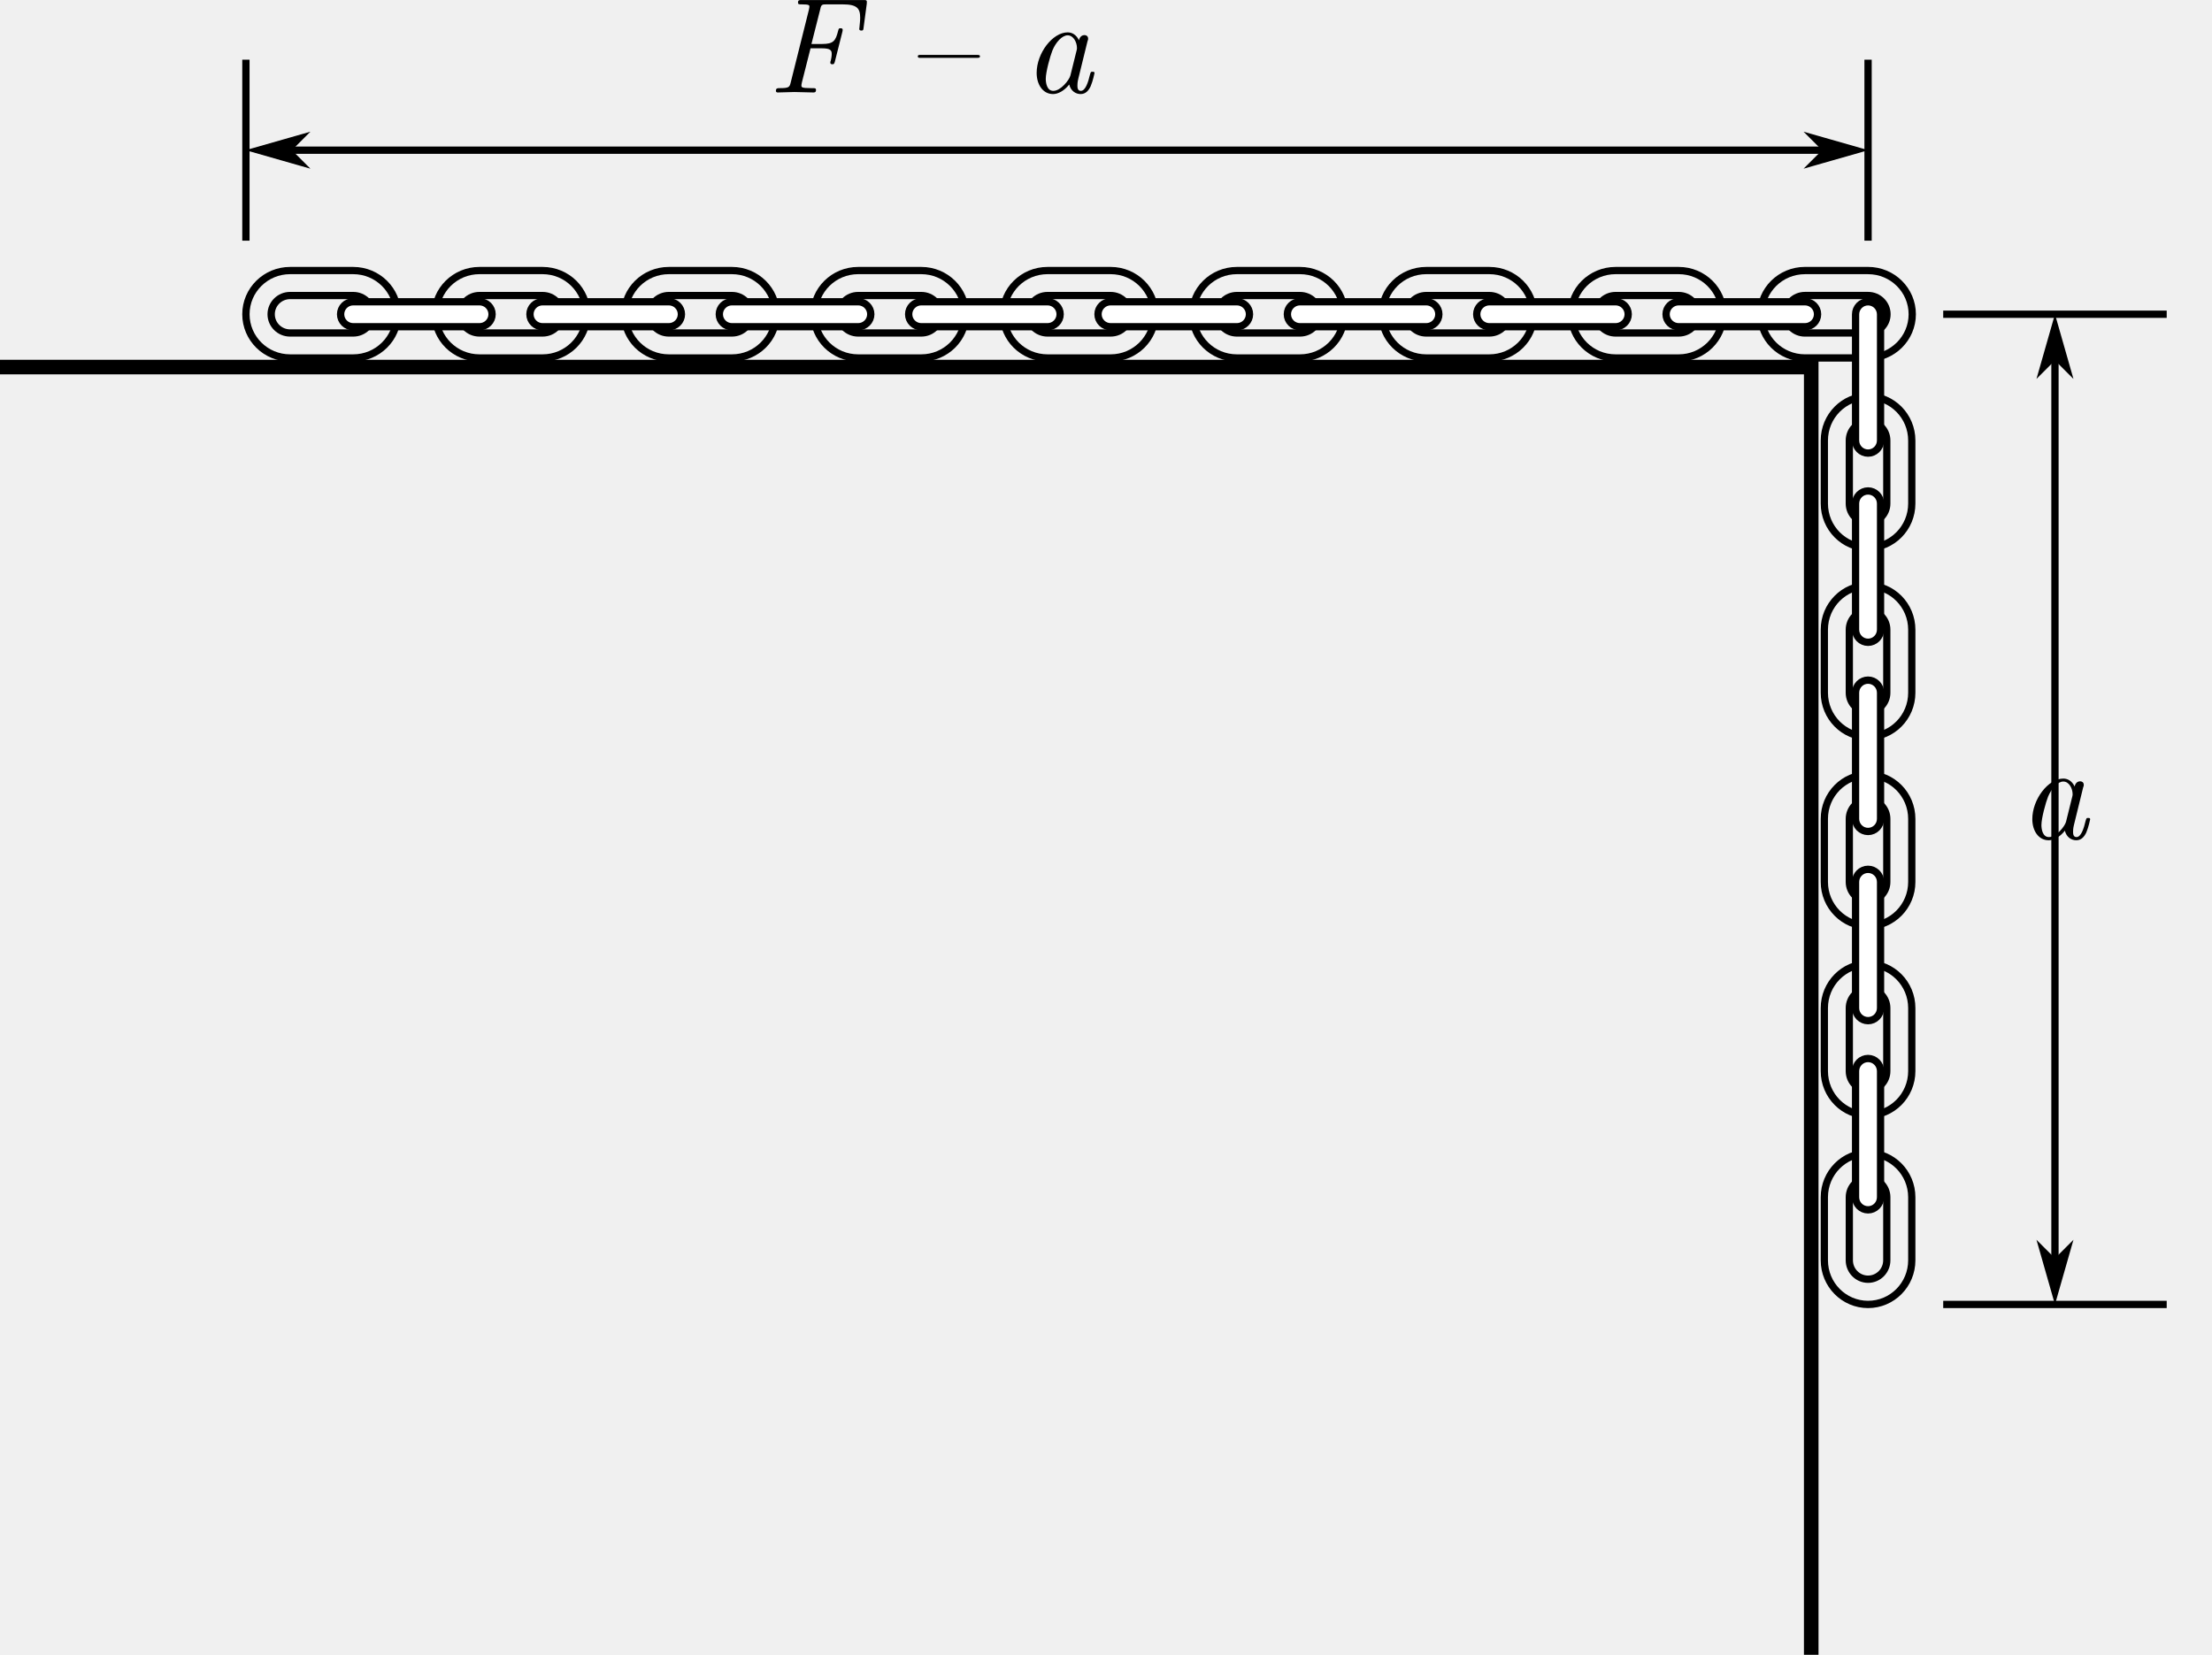
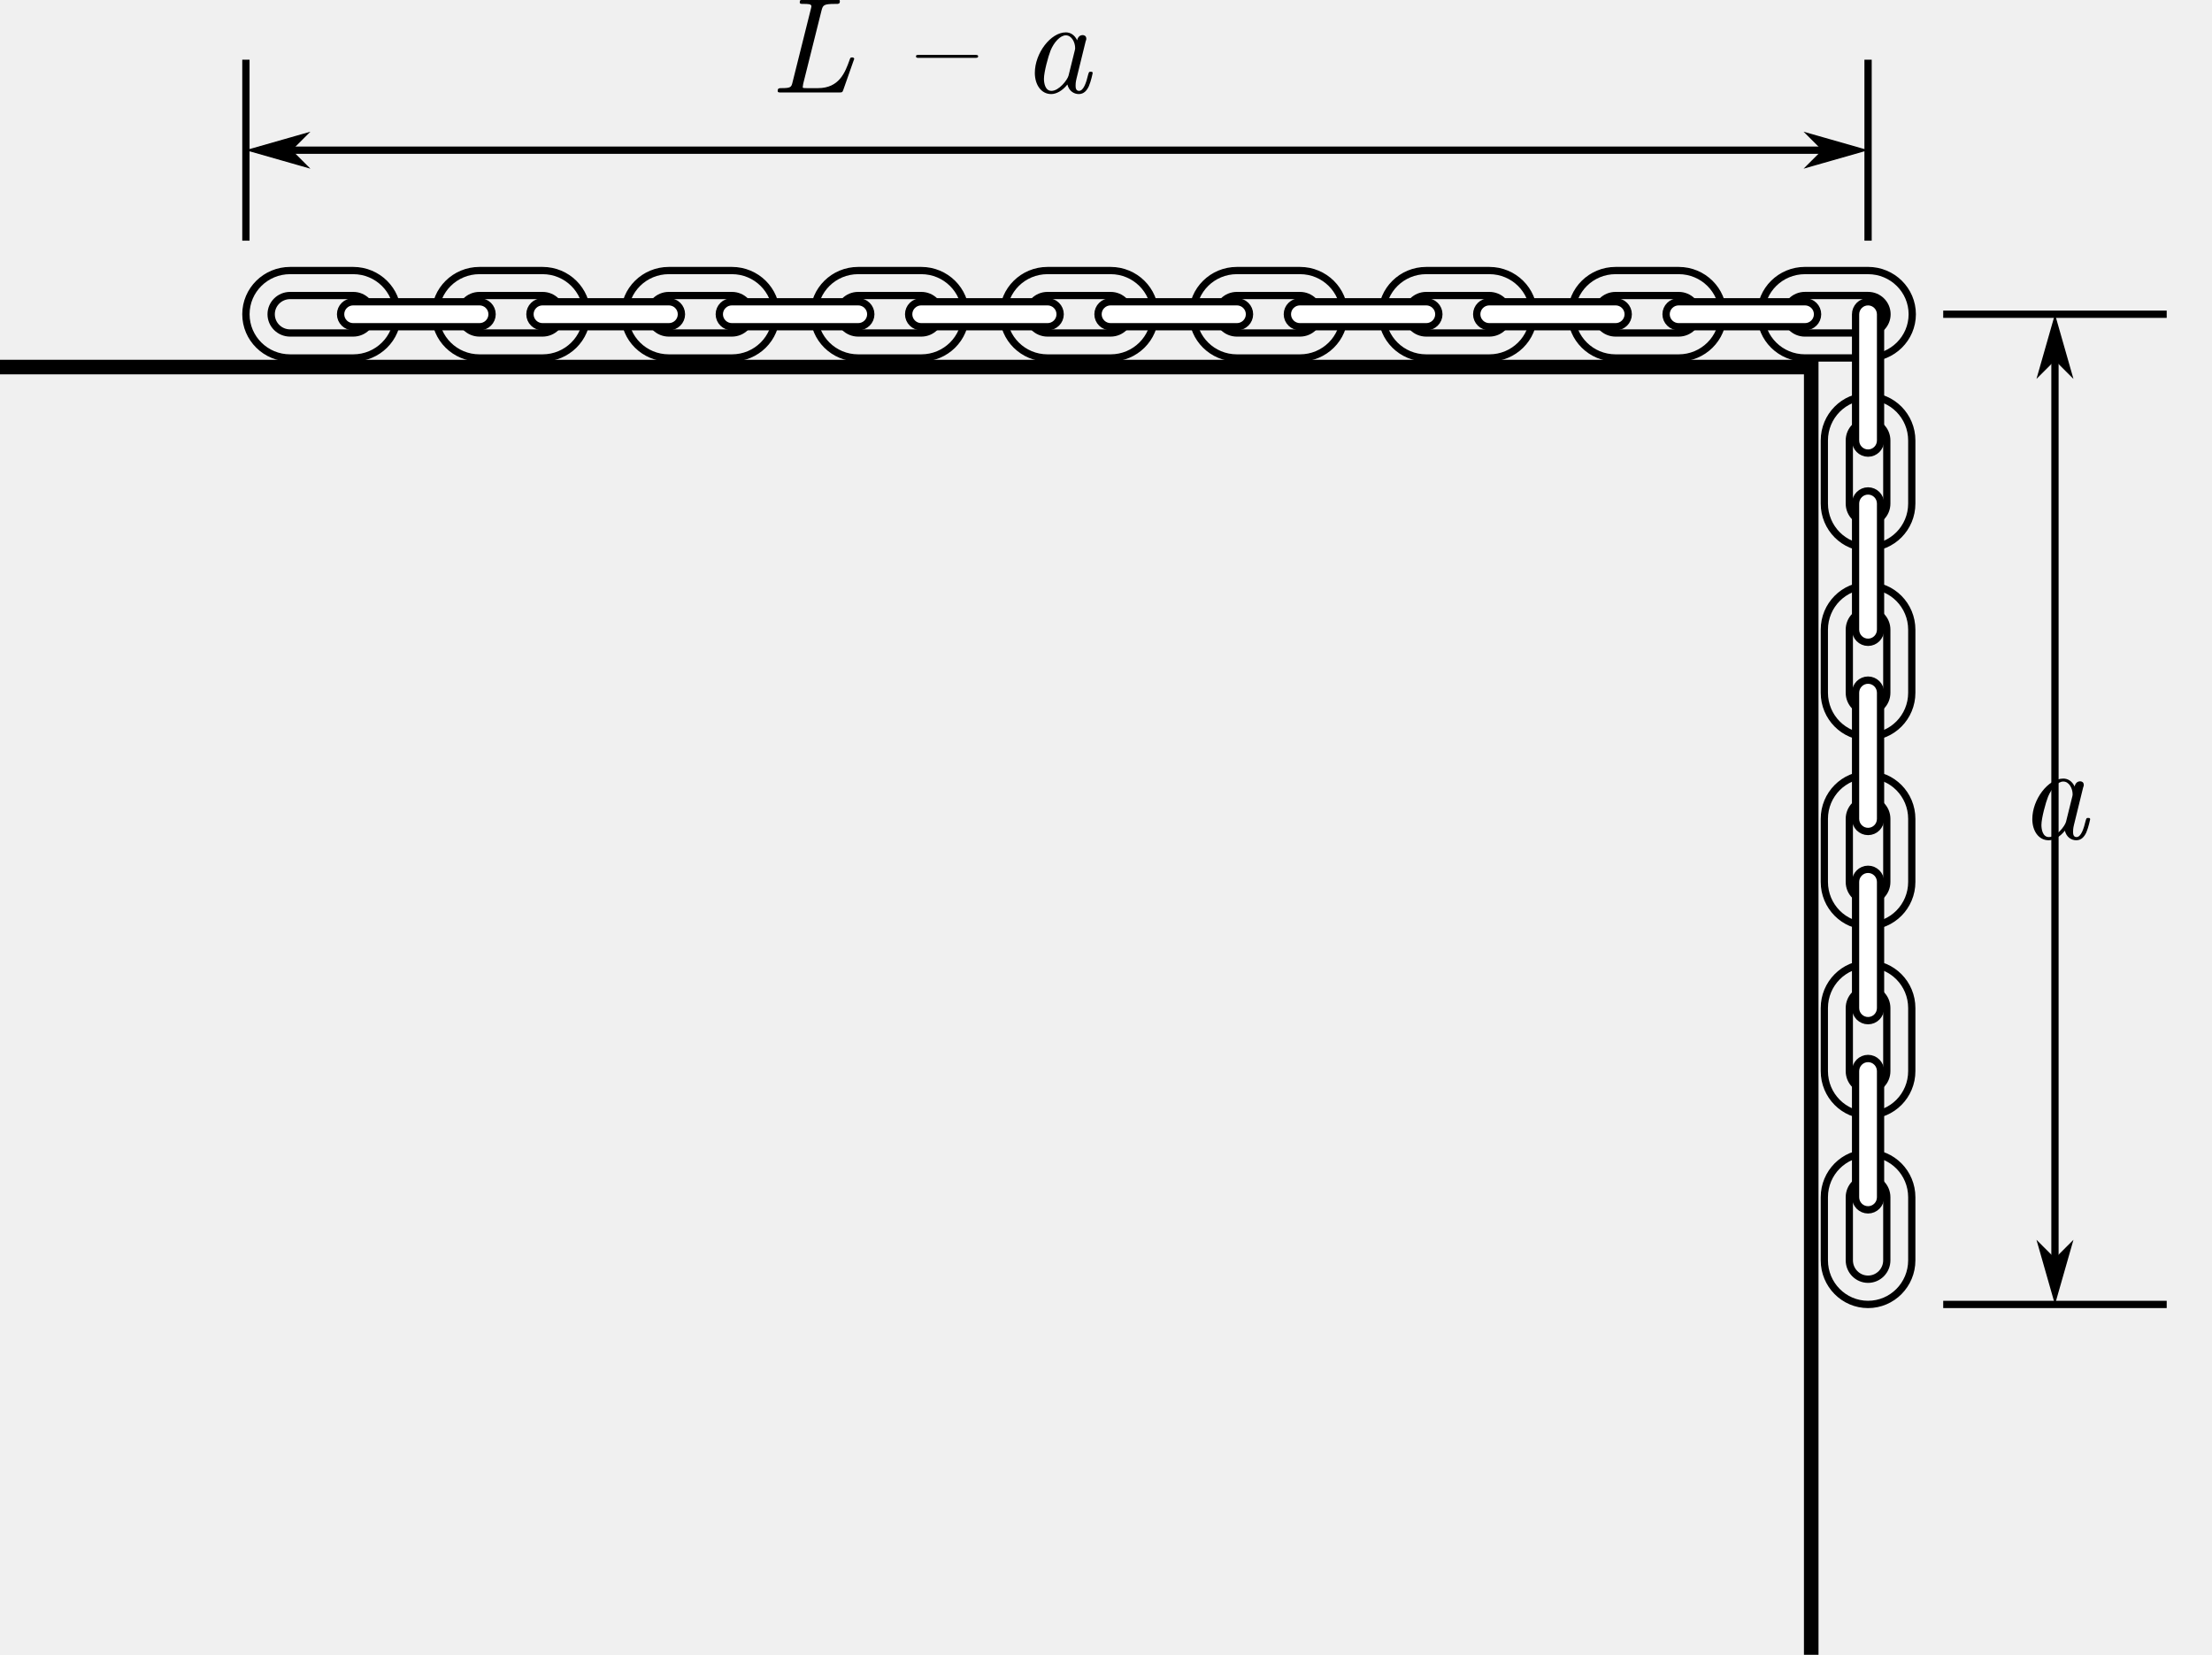
<svg xmlns="http://www.w3.org/2000/svg" version="1.1" id="svg2848" width="151.776" height="113.575" viewBox="0 0 151.776 113.575">
  <defs id="defs2852">
    <marker style="overflow:visible" id="marker991" refX="0" refY="0" orient="auto">
      <path transform="matrix(0.4,0,0,0.4,4,0)" style="fill:#000000;fill-opacity:1;fill-rule:evenodd;stroke:#000000;stroke-width:1pt;stroke-opacity:1" d="M 0,0 5,-5 -12.5,0 5,5 Z" id="path989" />
    </marker>
    <marker style="overflow:visible" id="marker957" refX="0" refY="0" orient="auto">
      <path transform="matrix(-0.4,0,0,-0.4,-4,0)" style="fill:#000000;fill-opacity:1;fill-rule:evenodd;stroke:#000000;stroke-width:1pt;stroke-opacity:1" d="M 0,0 5,-5 -12.5,0 5,5 Z" id="path955" />
    </marker>
    <marker style="overflow:visible" id="Arrow1Mstart" refX="0" refY="0" orient="auto">
      <path transform="matrix(0.4,0,0,0.4,4,0)" style="fill:#000000;fill-opacity:1;fill-rule:evenodd;stroke:#000000;stroke-width:1pt;stroke-opacity:1" d="M 0,0 5,-5 -12.5,0 5,5 Z" id="path951" />
    </marker>
    <marker style="overflow:visible" id="Arrow1Mend" refX="0" refY="0" orient="auto">
      <path transform="matrix(-0.4,0,0,-0.4,-4,0)" style="fill:#000000;fill-opacity:1;fill-rule:evenodd;stroke:#000000;stroke-width:1pt;stroke-opacity:1" d="M 0,0 5,-5 -12.5,0 5,5 Z" id="path954" />
    </marker>
  </defs>
  <g id="g2856" transform="translate(-18.104,-370.6381)">
    <path style="fill:none;stroke:#000000;stroke-width:1px;stroke-linecap:butt;stroke-linejoin:miter;stroke-opacity:1" d="m 18.104,395.831 h 124.277 v 88.382" id="path2860" />
    <g id="g3920" transform="translate(16.25466,0.4142095)">
      <path id="rect3532-8-61" style="fill:none;stroke:#000000;stroke-width:0.5;stroke-linecap:round;stroke-linejoin:round" d="m 125.695,388.792 a 3.032,3 0 0 0 -3.032,3 3.032,3 0 0 0 3.032,3 h 4.331 a 3.032,3 0 0 0 3.032,-3 3.032,3 0 0 0 -3.032,-3 z m 0,1.714 a 1.299,1.286 0 0 0 -1.299,1.286 1.299,1.286 0 0 0 1.299,1.286 h 4.331 a 1.299,1.286 0 0 0 1.299,-1.286 1.299,1.286 0 0 0 -1.299,-1.286 z" />
      <g id="g3647-5-0" transform="matrix(0.8661696,0,0,0.8571423,88.25645,44.54416)" style="stroke-width:1.161">
        <path id="rect3532-8-7" style="fill:none;stroke:#000000;stroke-width:0.58;stroke-linecap:round;stroke-linejoin:round" d="m 28.223,401.623 a 3.5,3.5 0 0 0 -3.5,3.5 3.5,3.5 0 0 0 3.5,3.5 h 5 a 3.5,3.5 0 0 0 3.5,-3.5 3.5,3.5 0 0 0 -3.5,-3.5 z m 0,2 a 1.5,1.5 0 0 0 -1.5,1.5 1.5,1.5 0 0 0 1.5,1.5 h 5 a 1.5,1.5 0 0 0 1.5,-1.5 1.5,1.5 0 0 0 -1.5,-1.5 z" />
        <path id="path3580-27-3" style="fill:#ffffff;stroke:#000000;stroke-width:0.58;stroke-linecap:round;stroke-linejoin:round" d="m 33.223,404.123 a 1,1 0 0 0 -1,1 1,1 0 0 0 1,1 h 10 a 1,1 0 0 0 1,-1 1,1 0 0 0 -1,-1 z" />
      </g>
      <g id="g3647-5-49" transform="matrix(0.8661696,0,0,0.8571423,75.26391,44.54416)" style="stroke-width:1.161">
        <path id="rect3532-8-0" style="fill:none;stroke:#000000;stroke-width:0.58;stroke-linecap:round;stroke-linejoin:round" d="m 28.223,401.623 a 3.5,3.5 0 0 0 -3.5,3.5 3.5,3.5 0 0 0 3.5,3.5 h 5 a 3.5,3.5 0 0 0 3.5,-3.5 3.5,3.5 0 0 0 -3.5,-3.5 z m 0,2 a 1.5,1.5 0 0 0 -1.5,1.5 1.5,1.5 0 0 0 1.5,1.5 h 5 a 1.5,1.5 0 0 0 1.5,-1.5 1.5,1.5 0 0 0 -1.5,-1.5 z" />
        <path id="path3580-27-07" style="fill:#ffffff;stroke:#000000;stroke-width:0.58;stroke-linecap:round;stroke-linejoin:round" d="m 33.223,404.123 a 1,1 0 0 0 -1,1 1,1 0 0 0 1,1 h 10 a 1,1 0 0 0 1,-1 1,1 0 0 0 -1,-1 z" />
      </g>
      <g id="g3647-5-51" transform="matrix(0.8661696,0,0,0.8571423,62.27137,44.54416)" style="stroke-width:1.161">
        <path id="rect3532-8-1" style="fill:none;stroke:#000000;stroke-width:0.58;stroke-linecap:round;stroke-linejoin:round" d="m 28.223,401.623 a 3.5,3.5 0 0 0 -3.5,3.5 3.5,3.5 0 0 0 3.5,3.5 h 5 a 3.5,3.5 0 0 0 3.5,-3.5 3.5,3.5 0 0 0 -3.5,-3.5 z m 0,2 a 1.5,1.5 0 0 0 -1.5,1.5 1.5,1.5 0 0 0 1.5,1.5 h 5 a 1.5,1.5 0 0 0 1.5,-1.5 1.5,1.5 0 0 0 -1.5,-1.5 z" />
        <path id="path3580-27-47" style="fill:#ffffff;stroke:#000000;stroke-width:0.58;stroke-linecap:round;stroke-linejoin:round" d="m 33.223,404.123 a 1,1 0 0 0 -1,1 1,1 0 0 0 1,1 h 10 a 1,1 0 0 0 1,-1 1,1 0 0 0 -1,-1 z" />
      </g>
      <g id="g3647-5-5" transform="matrix(0.8661696,0,0,0.8571423,49.27882,44.54416)" style="stroke-width:1.161">
        <path id="rect3532-8-6" style="fill:none;stroke:#000000;stroke-width:0.58;stroke-linecap:round;stroke-linejoin:round" d="m 28.223,401.623 a 3.5,3.5 0 0 0 -3.5,3.5 3.5,3.5 0 0 0 3.5,3.5 h 5 a 3.5,3.5 0 0 0 3.5,-3.5 3.5,3.5 0 0 0 -3.5,-3.5 z m 0,2 a 1.5,1.5 0 0 0 -1.5,1.5 1.5,1.5 0 0 0 1.5,1.5 h 5 a 1.5,1.5 0 0 0 1.5,-1.5 1.5,1.5 0 0 0 -1.5,-1.5 z" />
        <path id="path3580-27-4" style="fill:#ffffff;stroke:#000000;stroke-width:0.58;stroke-linecap:round;stroke-linejoin:round" d="m 33.223,404.123 a 1,1 0 0 0 -1,1 1,1 0 0 0 1,1 h 10 a 1,1 0 0 0 1,-1 1,1 0 0 0 -1,-1 z" />
      </g>
      <g id="g3647-5-4" transform="matrix(0.8661696,0,0,0.8571423,36.28628,44.54416)" style="stroke-width:1.161">
        <path id="rect3532-8-9" style="fill:none;stroke:#000000;stroke-width:0.58;stroke-linecap:round;stroke-linejoin:round" d="m 28.223,401.623 a 3.5,3.5 0 0 0 -3.5,3.5 3.5,3.5 0 0 0 3.5,3.5 h 5 a 3.5,3.5 0 0 0 3.5,-3.5 3.5,3.5 0 0 0 -3.5,-3.5 z m 0,2 a 1.5,1.5 0 0 0 -1.5,1.5 1.5,1.5 0 0 0 1.5,1.5 h 5 a 1.5,1.5 0 0 0 1.5,-1.5 1.5,1.5 0 0 0 -1.5,-1.5 z" />
        <path id="path3580-27-0" style="fill:#ffffff;stroke:#000000;stroke-width:0.58;stroke-linecap:round;stroke-linejoin:round" d="m 33.223,404.123 a 1,1 0 0 0 -1,1 1,1 0 0 0 1,1 h 10 a 1,1 0 0 0 1,-1 1,1 0 0 0 -1,-1 z" />
      </g>
      <g id="g3647-5" transform="matrix(0.8661696,0,0,0.8571423,23.29373,44.54416)" style="stroke-width:1.161">
        <path id="rect3532-8" style="fill:none;stroke:#000000;stroke-width:0.58;stroke-linecap:round;stroke-linejoin:round" d="m 28.223,401.623 a 3.5,3.5 0 0 0 -3.5,3.5 3.5,3.5 0 0 0 3.5,3.5 h 5 a 3.5,3.5 0 0 0 3.5,-3.5 3.5,3.5 0 0 0 -3.5,-3.5 z m 0,2 a 1.5,1.5 0 0 0 -1.5,1.5 1.5,1.5 0 0 0 1.5,1.5 h 5 a 1.5,1.5 0 0 0 1.5,-1.5 1.5,1.5 0 0 0 -1.5,-1.5 z" />
        <path id="path3580-27" style="fill:#ffffff;stroke:#000000;stroke-width:0.58;stroke-linecap:round;stroke-linejoin:round" d="m 33.223,404.123 a 1,1 0 0 0 -1,1 1,1 0 0 0 1,1 h 10 a 1,1 0 0 0 1,-1 1,1 0 0 0 -1,-1 z" />
      </g>
      <g id="g3647-9" transform="matrix(0.8661696,0,0,0.8571423,10.30119,44.54416)" style="stroke-width:1.161">
        <path id="rect3532-1" style="fill:none;stroke:#000000;stroke-width:0.58;stroke-linecap:round;stroke-linejoin:round" d="m 28.223,401.623 a 3.5,3.5 0 0 0 -3.5,3.5 3.5,3.5 0 0 0 3.5,3.5 h 5 a 3.5,3.5 0 0 0 3.5,-3.5 3.5,3.5 0 0 0 -3.5,-3.5 z m 0,2 a 1.5,1.5 0 0 0 -1.5,1.5 1.5,1.5 0 0 0 1.5,1.5 h 5 a 1.5,1.5 0 0 0 1.5,-1.5 1.5,1.5 0 0 0 -1.5,-1.5 z" />
        <path id="path3580-2" style="fill:#ffffff;stroke:#000000;stroke-width:0.58;stroke-linecap:round;stroke-linejoin:round" d="m 33.223,404.123 a 1,1 0 0 0 -1,1 1,1 0 0 0 1,1 h 10 a 1,1 0 0 0 1,-1 1,1 0 0 0 -1,-1 z" />
      </g>
      <g id="g3647" transform="matrix(0.8661696,0,0,0.8571423,-2.691358,44.54416)" style="stroke-width:1.161">
        <path id="rect3532" style="fill:none;stroke:#000000;stroke-width:0.58;stroke-linecap:round;stroke-linejoin:round" d="m 28.223,401.623 a 3.5,3.5 0 0 0 -3.5,3.5 3.5,3.5 0 0 0 3.5,3.5 h 5 a 3.5,3.5 0 0 0 3.5,-3.5 3.5,3.5 0 0 0 -3.5,-3.5 z m 0,2 a 1.5,1.5 0 0 0 -1.5,1.5 1.5,1.5 0 0 0 1.5,1.5 h 5 a 1.5,1.5 0 0 0 1.5,-1.5 1.5,1.5 0 0 0 -1.5,-1.5 z" />
        <path id="path3580" style="fill:#ffffff;stroke:#000000;stroke-width:0.58;stroke-linecap:round;stroke-linejoin:round" d="m 33.223,404.123 a 1,1 0 0 0 -1,1 1,1 0 0 0 1,1 h 10 a 1,1 0 0 0 1,-1 1,1 0 0 0 -1,-1 z" />
      </g>
    </g>
    <g id="g3958" transform="translate(-0.4421214,0.0084493)">
      <g id="g3647-5-0-0" transform="matrix(0,-0.8656326,0.8571424,0,-200.5255,429.6214)" style="stroke-width:1.161">
        <path id="rect3532-8-7-0" style="fill:none;stroke:#000000;stroke-width:0.58;stroke-linecap:round;stroke-linejoin:round" d="m 28.223,401.623 a 3.5,3.5 0 0 0 -3.5,3.5 3.5,3.5 0 0 0 3.5,3.5 h 5 a 3.5,3.5 0 0 0 3.5,-3.5 3.5,3.5 0 0 0 -3.5,-3.5 z m 0,2 a 1.5,1.5 0 0 0 -1.5,1.5 1.5,1.5 0 0 0 1.5,1.5 h 5 a 1.5,1.5 0 0 0 1.5,-1.5 1.5,1.5 0 0 0 -1.5,-1.5 z" />
        <path id="path3580-27-3-7" style="fill:#ffffff;stroke:#000000;stroke-width:0.58;stroke-linecap:round;stroke-linejoin:round" d="m 33.223,404.123 a 1,1 0 0 0 -1,1 1,1 0 0 0 1,1 h 10 a 1,1 0 0 0 1,-1 1,1 0 0 0 -1,-1 z" />
      </g>
      <g id="g3647-5-0-0-9" transform="matrix(0,-0.8656326,0.8571424,0,-200.5255,442.6059)" style="stroke-width:1.161">
        <path id="rect3532-8-7-0-9" style="fill:none;stroke:#000000;stroke-width:0.58;stroke-linecap:round;stroke-linejoin:round" d="m 28.223,401.623 a 3.5,3.5 0 0 0 -3.5,3.5 3.5,3.5 0 0 0 3.5,3.5 h 5 a 3.5,3.5 0 0 0 3.5,-3.5 3.5,3.5 0 0 0 -3.5,-3.5 z m 0,2 a 1.5,1.5 0 0 0 -1.5,1.5 1.5,1.5 0 0 0 1.5,1.5 h 5 a 1.5,1.5 0 0 0 1.5,-1.5 1.5,1.5 0 0 0 -1.5,-1.5 z" />
        <path id="path3580-27-3-7-1" style="fill:#ffffff;stroke:#000000;stroke-width:0.58;stroke-linecap:round;stroke-linejoin:round" d="m 33.223,404.123 a 1,1 0 0 0 -1,1 1,1 0 0 0 1,1 h 10 a 1,1 0 0 0 1,-1 1,1 0 0 0 -1,-1 z" />
      </g>
      <g id="g3647-5-0-0-8" transform="matrix(0,-0.8656326,0.8571424,0,-200.5255,455.5904)" style="stroke-width:1.161">
        <path id="rect3532-8-7-0-6" style="fill:none;stroke:#000000;stroke-width:0.58;stroke-linecap:round;stroke-linejoin:round" d="m 28.223,401.623 a 3.5,3.5 0 0 0 -3.5,3.5 3.5,3.5 0 0 0 3.5,3.5 h 5 a 3.5,3.5 0 0 0 3.5,-3.5 3.5,3.5 0 0 0 -3.5,-3.5 z m 0,2 a 1.5,1.5 0 0 0 -1.5,1.5 1.5,1.5 0 0 0 1.5,1.5 h 5 a 1.5,1.5 0 0 0 1.5,-1.5 1.5,1.5 0 0 0 -1.5,-1.5 z" />
        <path id="path3580-27-3-7-2" style="fill:#ffffff;stroke:#000000;stroke-width:0.58;stroke-linecap:round;stroke-linejoin:round" d="m 33.223,404.123 a 1,1 0 0 0 -1,1 1,1 0 0 0 1,1 h 10 a 1,1 0 0 0 1,-1 1,1 0 0 0 -1,-1 z" />
      </g>
      <g id="g3647-5-0-0-4" transform="matrix(0,-0.8656326,0.8571424,0,-200.5255,468.5749)" style="stroke-width:1.161">
        <path id="rect3532-8-7-0-8" style="fill:none;stroke:#000000;stroke-width:0.58;stroke-linecap:round;stroke-linejoin:round" d="m 28.223,401.623 a 3.5,3.5 0 0 0 -3.5,3.5 3.5,3.5 0 0 0 3.5,3.5 h 5 a 3.5,3.5 0 0 0 3.5,-3.5 3.5,3.5 0 0 0 -3.5,-3.5 z m 0,2 a 1.5,1.5 0 0 0 -1.5,1.5 1.5,1.5 0 0 0 1.5,1.5 h 5 a 1.5,1.5 0 0 0 1.5,-1.5 1.5,1.5 0 0 0 -1.5,-1.5 z" />
        <path id="path3580-27-3-7-3" style="fill:#ffffff;stroke:#000000;stroke-width:0.58;stroke-linecap:round;stroke-linejoin:round" d="m 33.223,404.123 a 1,1 0 0 0 -1,1 1,1 0 0 0 1,1 h 10 a 1,1 0 0 0 1,-1 1,1 0 0 0 -1,-1 z" />
      </g>
      <g id="g3647-5-0-0-4-9" transform="matrix(0,-0.8656326,0.8571424,0,-200.5255,481.5594)" style="stroke-width:1.161">
        <path id="rect3532-8-7-0-8-3" style="fill:none;stroke:#000000;stroke-width:0.58;stroke-linecap:round;stroke-linejoin:round" d="m 28.223,401.623 a 3.5,3.5 0 0 0 -3.5,3.5 3.5,3.5 0 0 0 3.5,3.5 h 5 a 3.5,3.5 0 0 0 3.5,-3.5 3.5,3.5 0 0 0 -3.5,-3.5 z m 0,2 a 1.5,1.5 0 0 0 -1.5,1.5 1.5,1.5 0 0 0 1.5,1.5 h 5 a 1.5,1.5 0 0 0 1.5,-1.5 1.5,1.5 0 0 0 -1.5,-1.5 z" />
        <path id="path3580-27-3-7-3-5" style="fill:#ffffff;stroke:#000000;stroke-width:0.58;stroke-linecap:round;stroke-linejoin:round" d="m 33.223,404.123 a 1,1 0 0 0 -1,1 1,1 0 0 0 1,1 h 10 a 1,1 0 0 0 1,-1 1,1 0 0 0 -1,-1 z" />
      </g>
    </g>
    <path style="fill:none;stroke:#000000;stroke-width:0.5;stroke-linecap:butt;stroke-linejoin:miter;stroke-miterlimit:4;stroke-dasharray:none;stroke-opacity:1" d="m 34.977,374.735 v 12.421" id="path3968" />
    <path style="fill:none;stroke:#000000;stroke-width:0.5;stroke-linecap:butt;stroke-linejoin:miter;stroke-miterlimit:4;stroke-dasharray:none;stroke-opacity:1" d="m 146.281,374.735 v 12.421" id="path3970" />
    <path style="fill:none;stroke:#000000;stroke-width:0.5;stroke-linecap:butt;stroke-linejoin:miter;stroke-miterlimit:4;stroke-dasharray:none;stroke-opacity:1;marker-start:url(#Arrow1Mstart);marker-end:url(#Arrow1Mend)" d="M 35.945,380.946 H 145.313" id="path3972" />
    <path style="fill:none;stroke:#000000;stroke-width:0.5;stroke-linecap:butt;stroke-linejoin:miter;stroke-miterlimit:4;stroke-dasharray:none;stroke-opacity:1" d="m 151.437,392.206 h 15.335" id="path4070" />
    <path style="fill:none;stroke:#000000;stroke-width:0.5;stroke-linecap:butt;stroke-linejoin:miter;stroke-miterlimit:4;stroke-dasharray:none;stroke-opacity:1" d="m 151.437,460.167 h 15.335" id="path4072" />
    <path style="fill:none;stroke:#000000;stroke-width:0.5;stroke-linecap:butt;stroke-linejoin:miter;stroke-miterlimit:4;stroke-dasharray:none;stroke-opacity:1;marker-start:url(#marker991);marker-end:url(#marker957)" d="m 159.105,393.187 v 66" id="path4074" />
    <text xml:space="preserve" style="font-style:italic;font-size:9.333px;line-height:1.25;font-family:'Latin Modern Roman';-inkscape-font-specification:'Latin Modern Roman, Italic';text-align:center;text-anchor:middle" x="90.274" y="376.985" id="text1081">
-       <tspan id="tspan1079" x="90.274" y="376.985">F – a</tspan>
+       <tspan id="tspan1079" x="90.274" y="376.985">L – a</tspan>
    </text>
    <text xml:space="preserve" style="font-style:italic;font-size:9.333px;line-height:1.25;font-family:'Latin Modern Roman';-inkscape-font-specification:'Latin Modern Roman, Italic';text-align:center;text-anchor:middle" x="167.364" y="428.198" id="text1087">
      <tspan id="tspan1085" x="167.364" y="428.198">a</tspan>
    </text>
  </g>
</svg>
